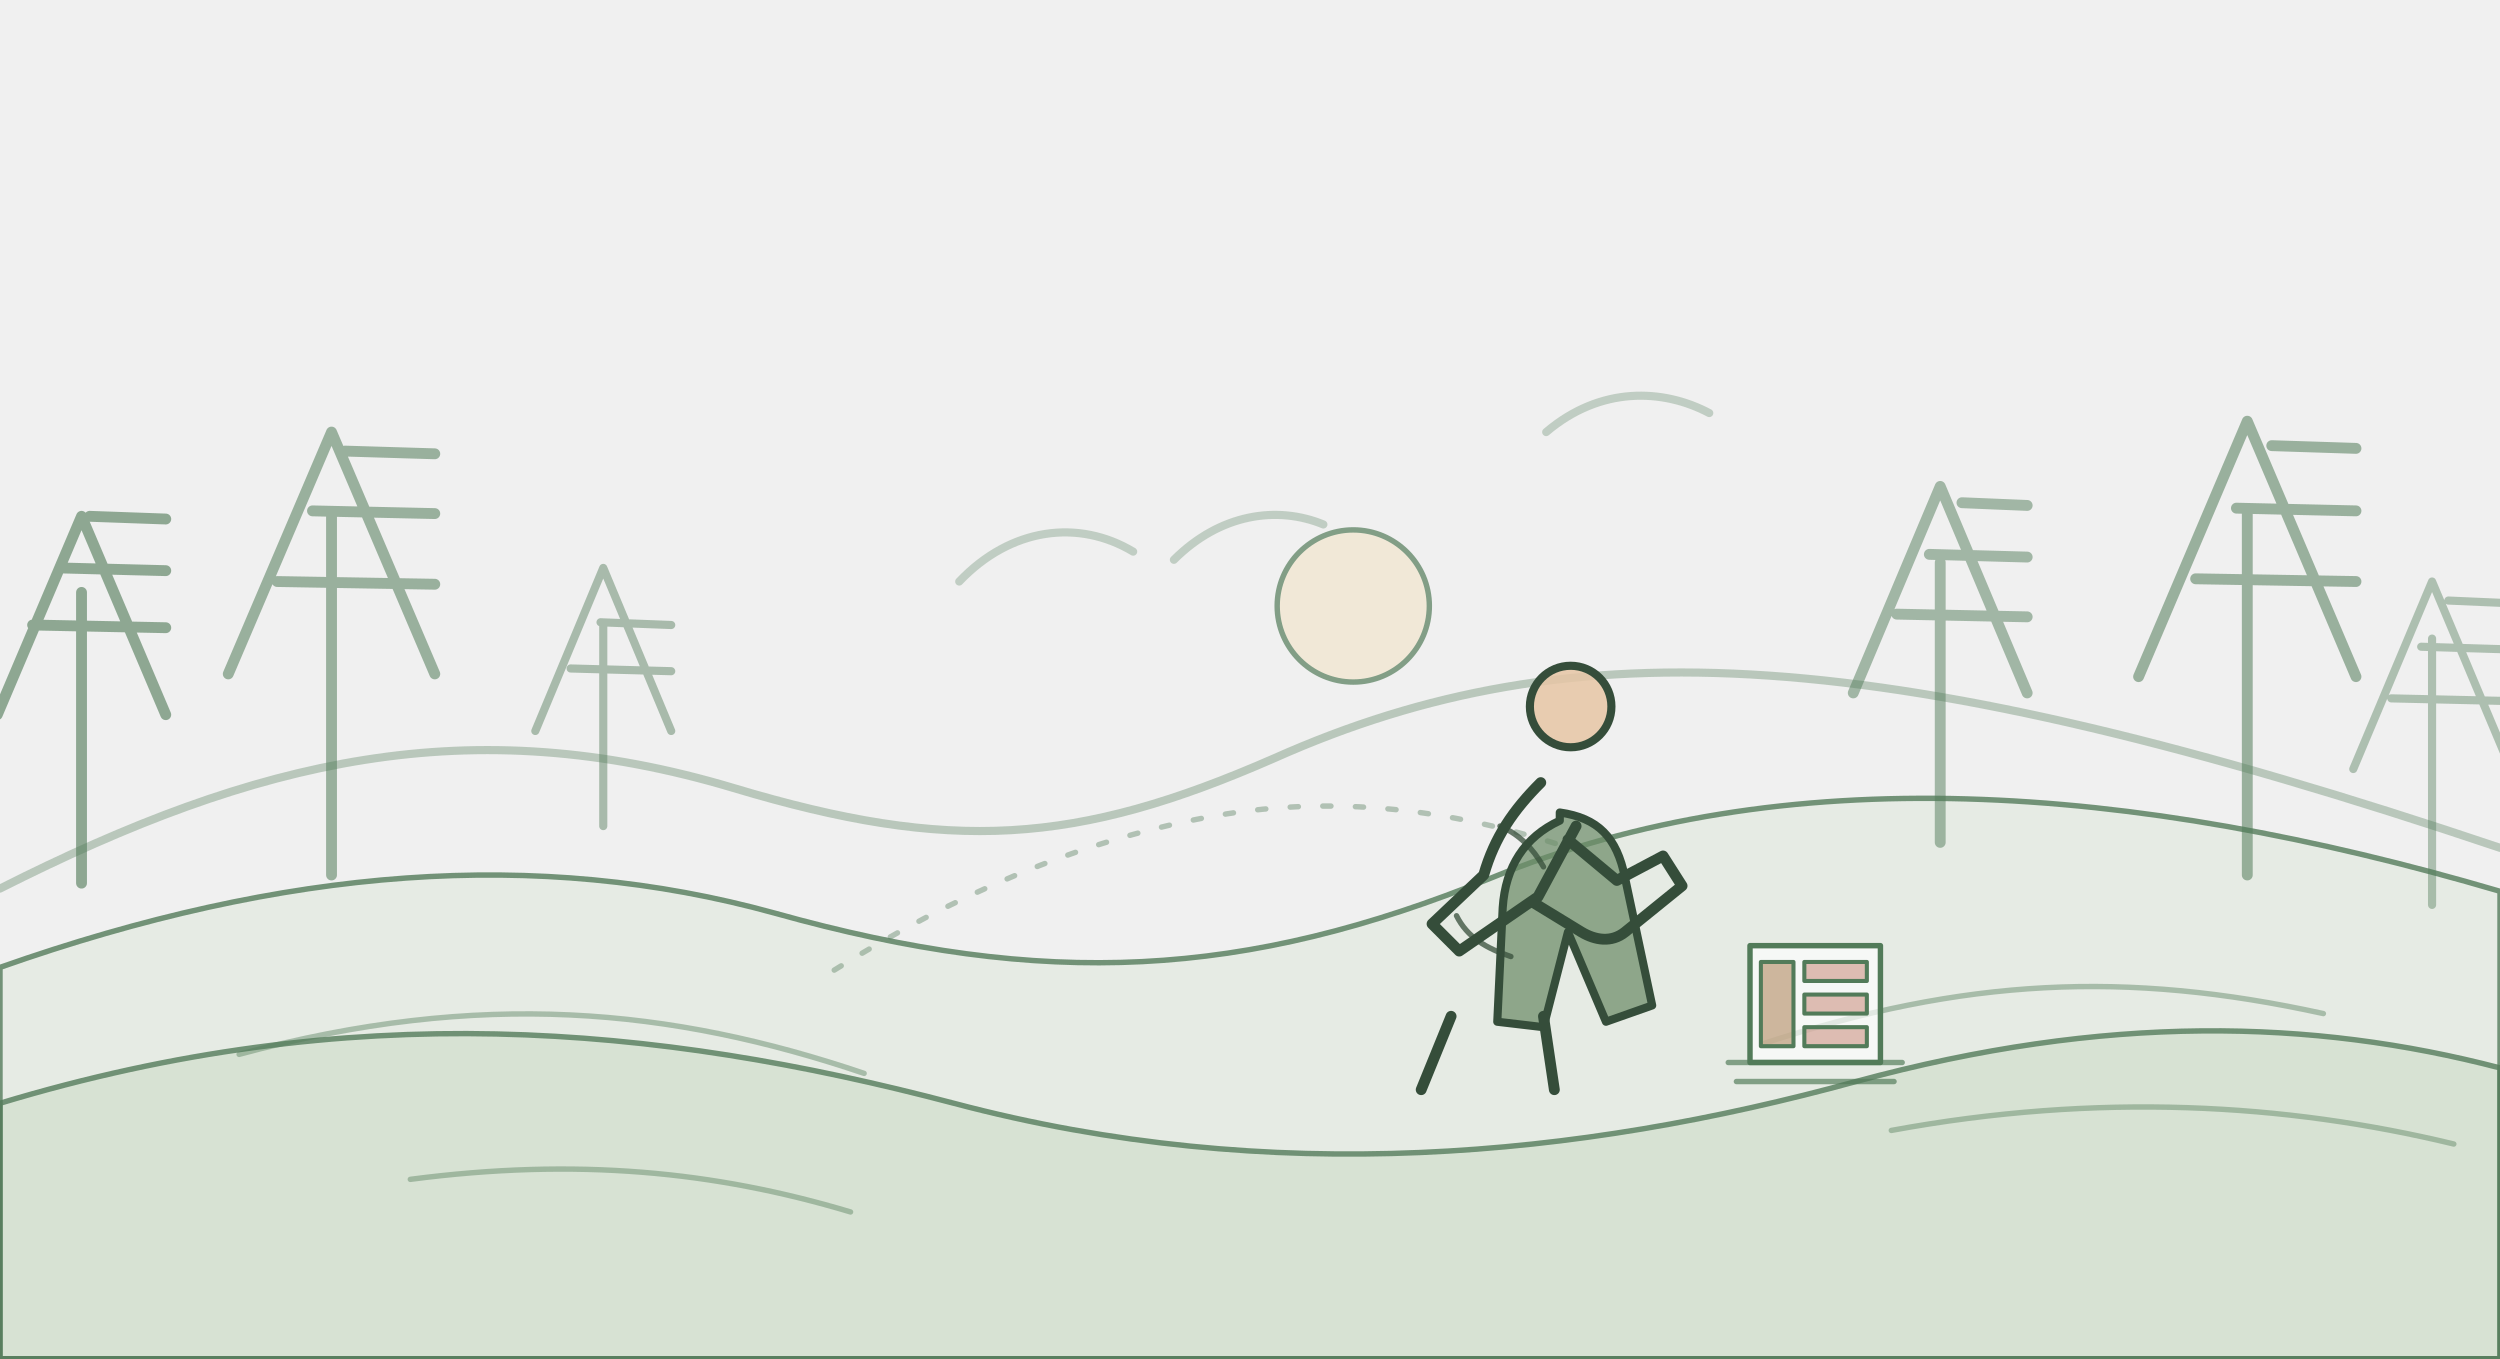
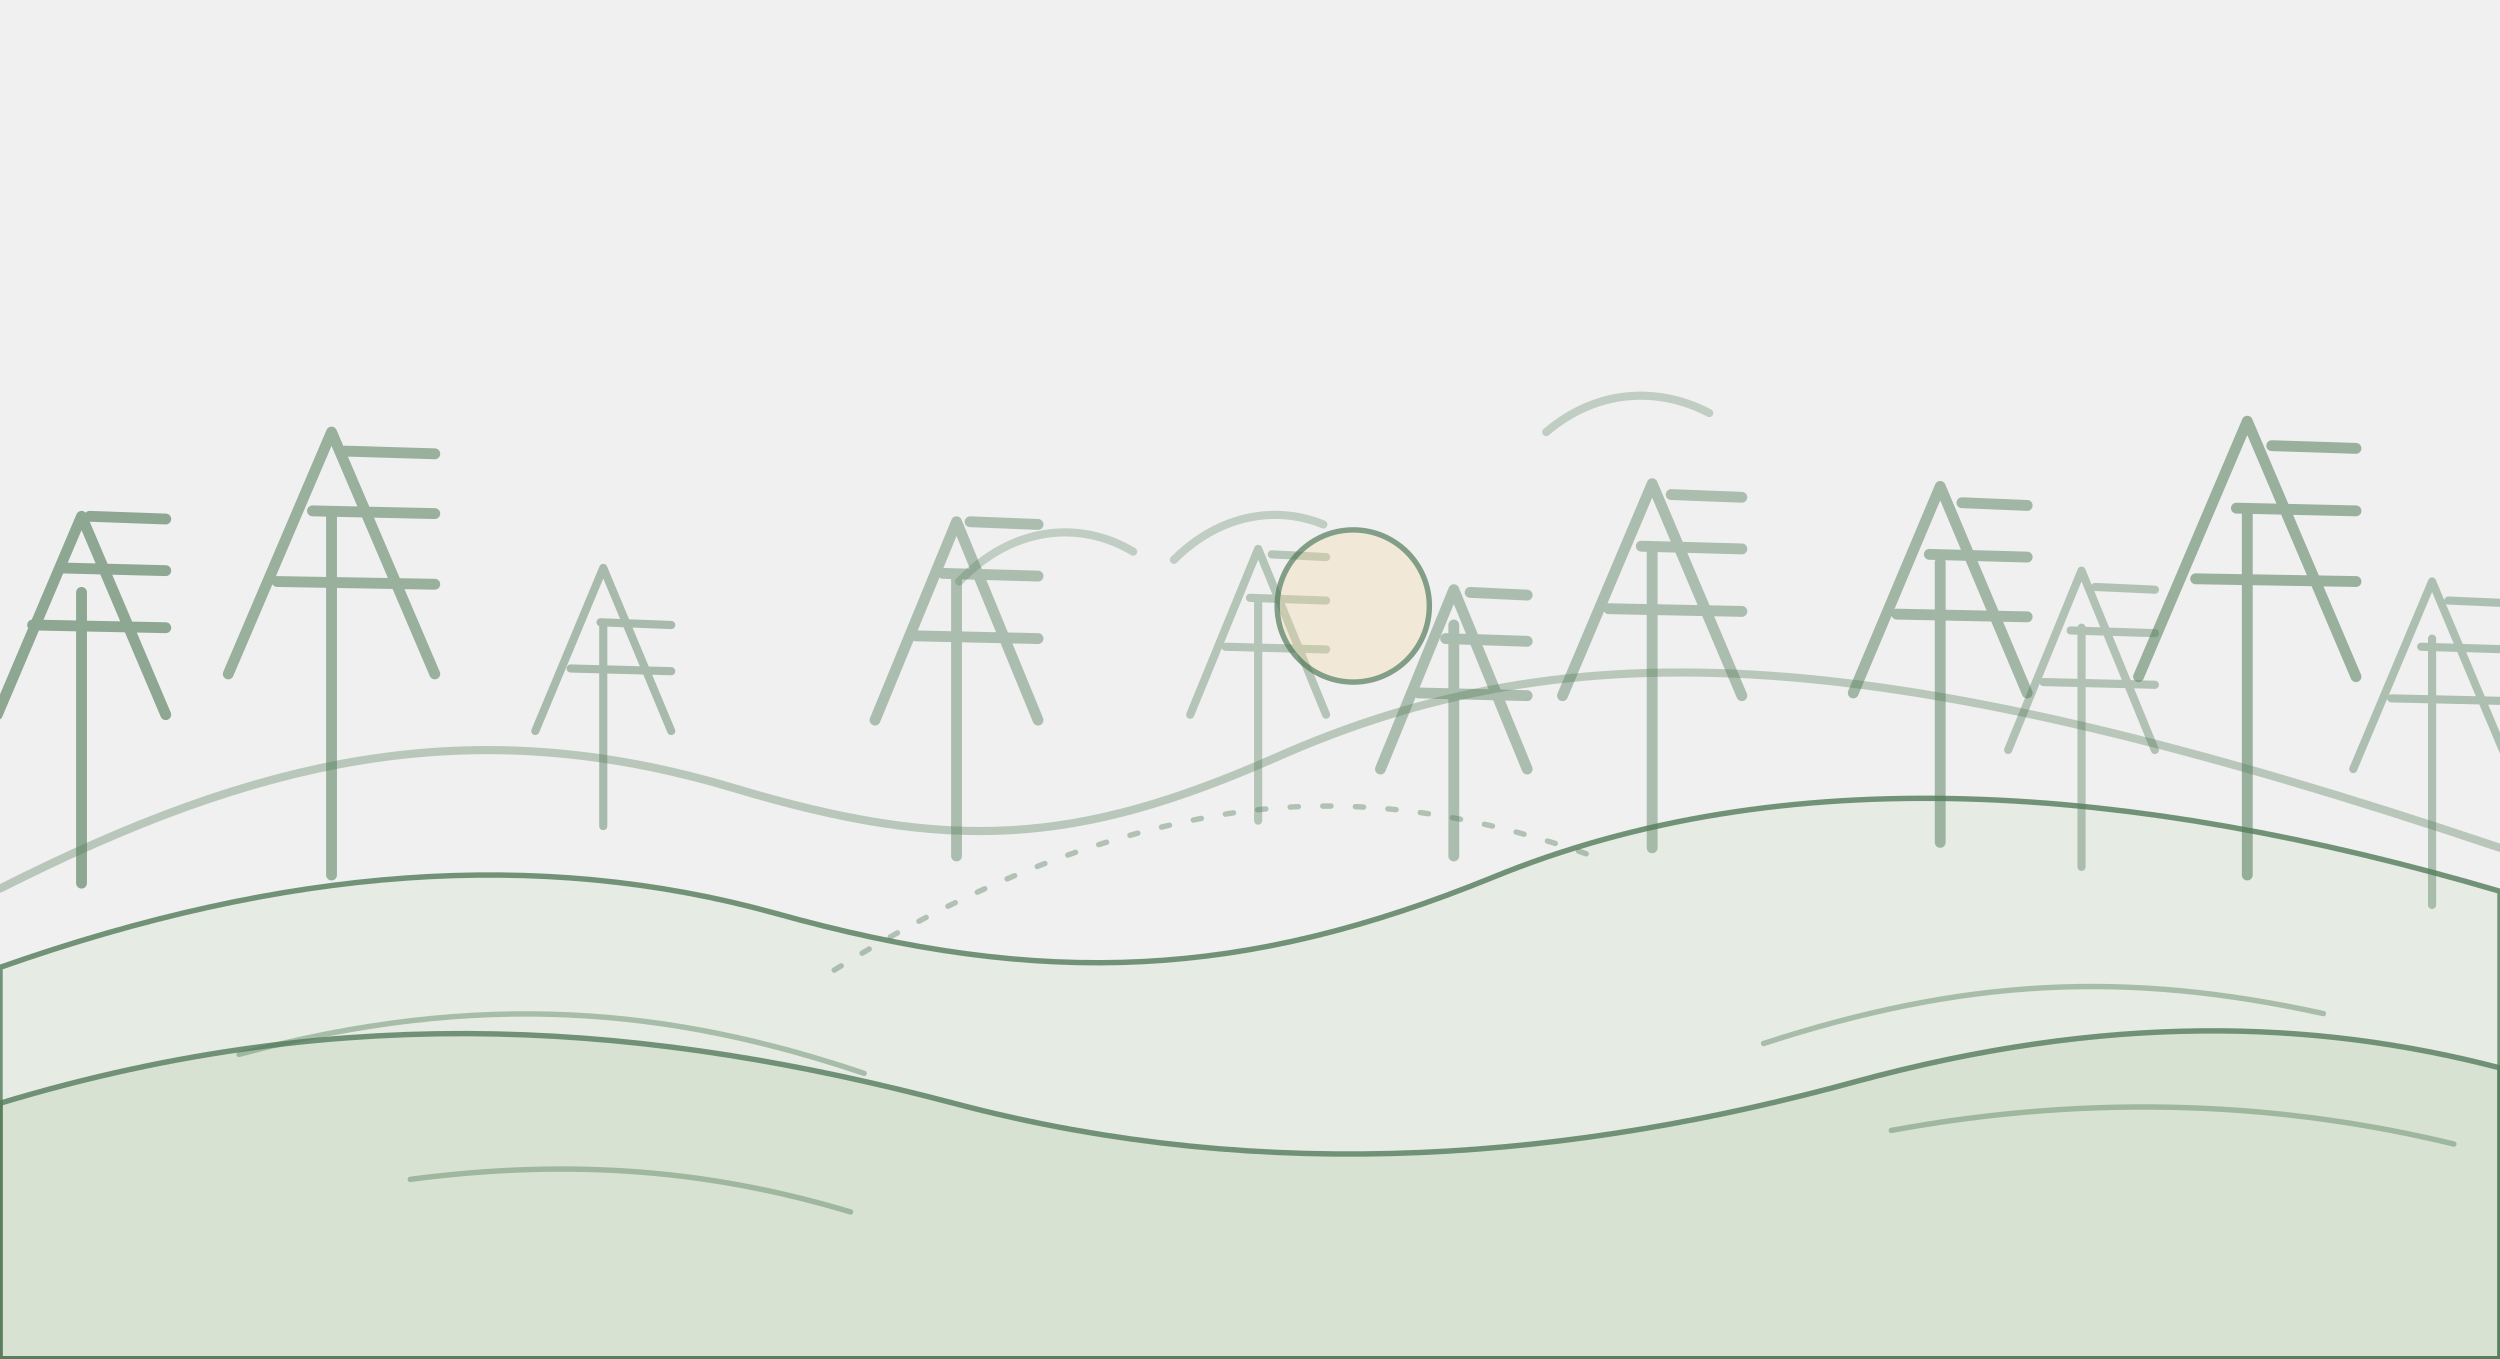
<svg xmlns="http://www.w3.org/2000/svg" viewBox="0 0 920 500" fill="none">
  <g stroke="#527b59" stroke-linecap="round" stroke-linejoin="round">
    <path d="M0 327c95-48 173-66 270-37 80 24 126 21 199-11 110-49 225-43 451 33" stroke-width="3" opacity=".35" />
    <path d="M0 356c105-37 198-44 285-20 100 28 173 24 264-13 107-44 235-35 371 5v172H0z" fill="#c7ddbd" fill-opacity=".29" stroke-width="2" opacity=".8" />
    <path d="M0 406c129-39 241-29 351 0 117 31 230 20 332-8 92-25 168-23 237-5v107H0z" fill="#9fc393" fill-opacity=".25" stroke-width="2" opacity=".8" />
    <path d="M30 325V218m-31 45 31-73 31 73m-49-33 49 1m-39-22 39 1m-28-20 28 1" stroke-width="4" opacity=".62" />
    <path d="M122 322V190m-38 58 38-89 38 89m-58-34 58 1m-45-27 45 1m-33-23 33 1" stroke-width="4" opacity=".55" />
    <path d="M222 304V230m-25 39 25-60 25 60m-37-23 37 1m-26-18 26 1" stroke-width="3" opacity=".46" />
+     <path d="M352 315V213m-30 52 30-73 30 73m-45-31 45 1m-35-24 35 1m-25-20 25 1" stroke-width="4" opacity=".43" />
+     <path d="M463 302V221m-25 42 25-61 25 61m-37-25 37 1m-28-19 28 1m-20-17 20 1" stroke-width="3" opacity=".38" />
+     <path d="M535 315V230m-27 53 27-66 27 66m-40-28 40 1m-30-21 30 1m-21-18 21 1" stroke-width="4" opacity=".43" />
+     <path d="M608 312V202m-33 54 33-78 33 78m-49-32 49 1m-37-24 37 1m-26-20 26 1" stroke-width="4" opacity=".44" />
    <path d="M714 310V207m-32 48 32-76 32 76m-48-29 48 1m-36-23 36 1m-24-20 24 1" stroke-width="4" opacity=".5" />
+     <path d="M766 319V231m-27 45 27-66 27 66m-41-25 41 1m-31-20 31 1m-22-17 22 1" stroke-width="3" opacity=".4" />
    <path d="M827 322V188m-40 61 40-94 40 94m-59-36 59 1m-44-27 44 1m-31-24 31 1" stroke-width="4" opacity=".55" />
    <path d="M895 333V235m-29 48 29-69 29 69m-44-26 44 1m-33-20 33 1m-23-18 23 1" stroke-width="3" opacity=".42" />
    <path d="M88 388c89-24 159-17 230 7m-167 39c61-8 112-3 162 12m336-62c74-24 133-27 206-11m-159 43c76-14 145-10 207 5" stroke-width="2" opacity=".42" />
    <path d="M307 357c45-28 89-47 136-56 46-9 93-4 143 14" stroke-width="2" stroke-dasharray="3 9" opacity=".4" />
  </g>
  <g stroke="#527b59" stroke-linecap="round" stroke-linejoin="round">
    <path d="M526 223a28 28 0 1 1-56 0 28 28 0 0 1 56 0" fill="#f3d9a8" fill-opacity=".48" stroke-width="2" opacity=".7" />
    <path d="M353 214c19-20 44-23 64-11m15 3c17-17 38-20 55-13m82-34c20-17 43-16 60-7" stroke-width="3" opacity=".3" />
  </g>
-   <g stroke="#354d3a" stroke-linecap="round" stroke-linejoin="round">
-     <path d="M574 302c-13 6-20 17-21 32l-2 42 17 2 9-35 14 33 17-6-10-47c-3-15-10-22-24-24z" fill="#6c8c68" fill-opacity=".72" stroke-width="3" />
-     <path d="M578 275a15 15 0 1 0 0-30 15 15 0 0 0 0 30z" fill="#e7c7a6" fill-opacity=".86" stroke-width="3" />
-     <path d="M567 288c-10 10-17 20-21 34l-19 18 10 10 29-20 14-26m-3 5 18 15 17-9 7 11-21 17c-5 4-11 3-16 0l-18-11m-30 42-11 27m45-27 4 27" stroke-width="4" />
-     <path d="M536 337c4 8 11 12 20 15m-4-48c7 3 12 8 16 15" stroke-width="2" opacity=".75" />
-   </g>
-   <g stroke="#527b59" stroke-linecap="round" stroke-linejoin="round">
-     <path d="M644 348h48v43h-48z" fill="#fff" fill-opacity=".66" stroke-width="2" />
-     <path d="M648 354h12v31h-12z" fill="#b38b62" fill-opacity=".6" stroke-width="1.5" />
-     <path d="M664 354h23v7h-23zm0 12h23v7h-23zm0 12h23v7h-23z" fill="#c98978" fill-opacity=".54" stroke-width="1.5" />
-     <path d="M700 391h-64m3 7h58" stroke-width="2" opacity=".68" />
-   </g>
</svg>
